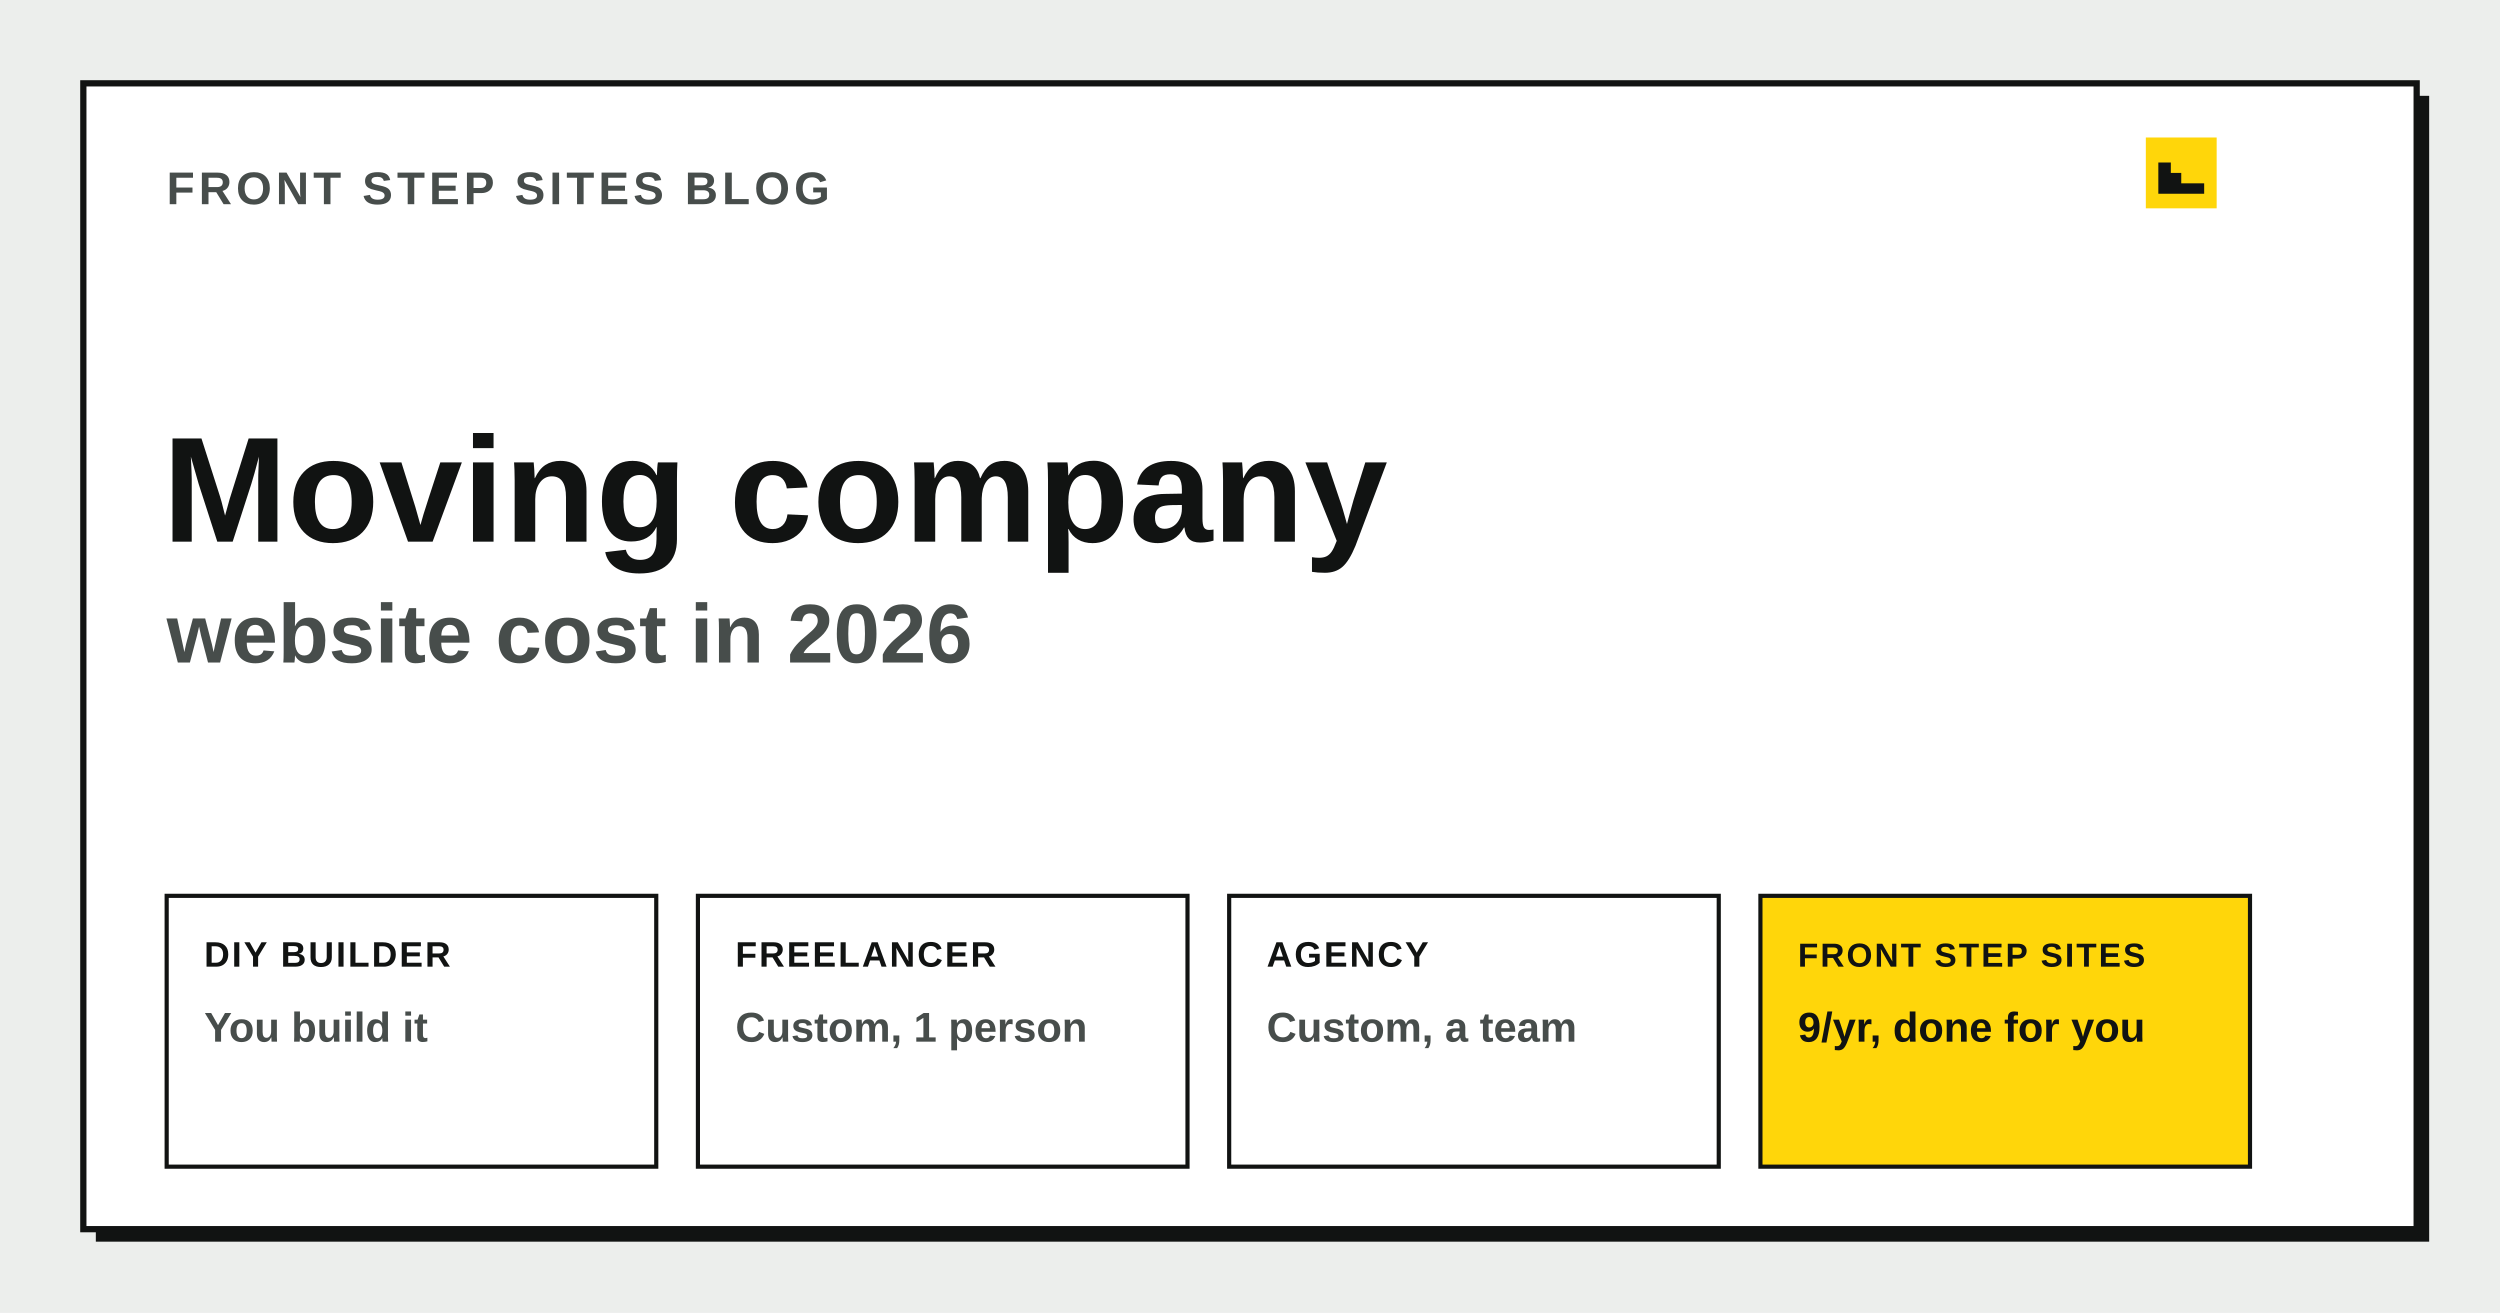
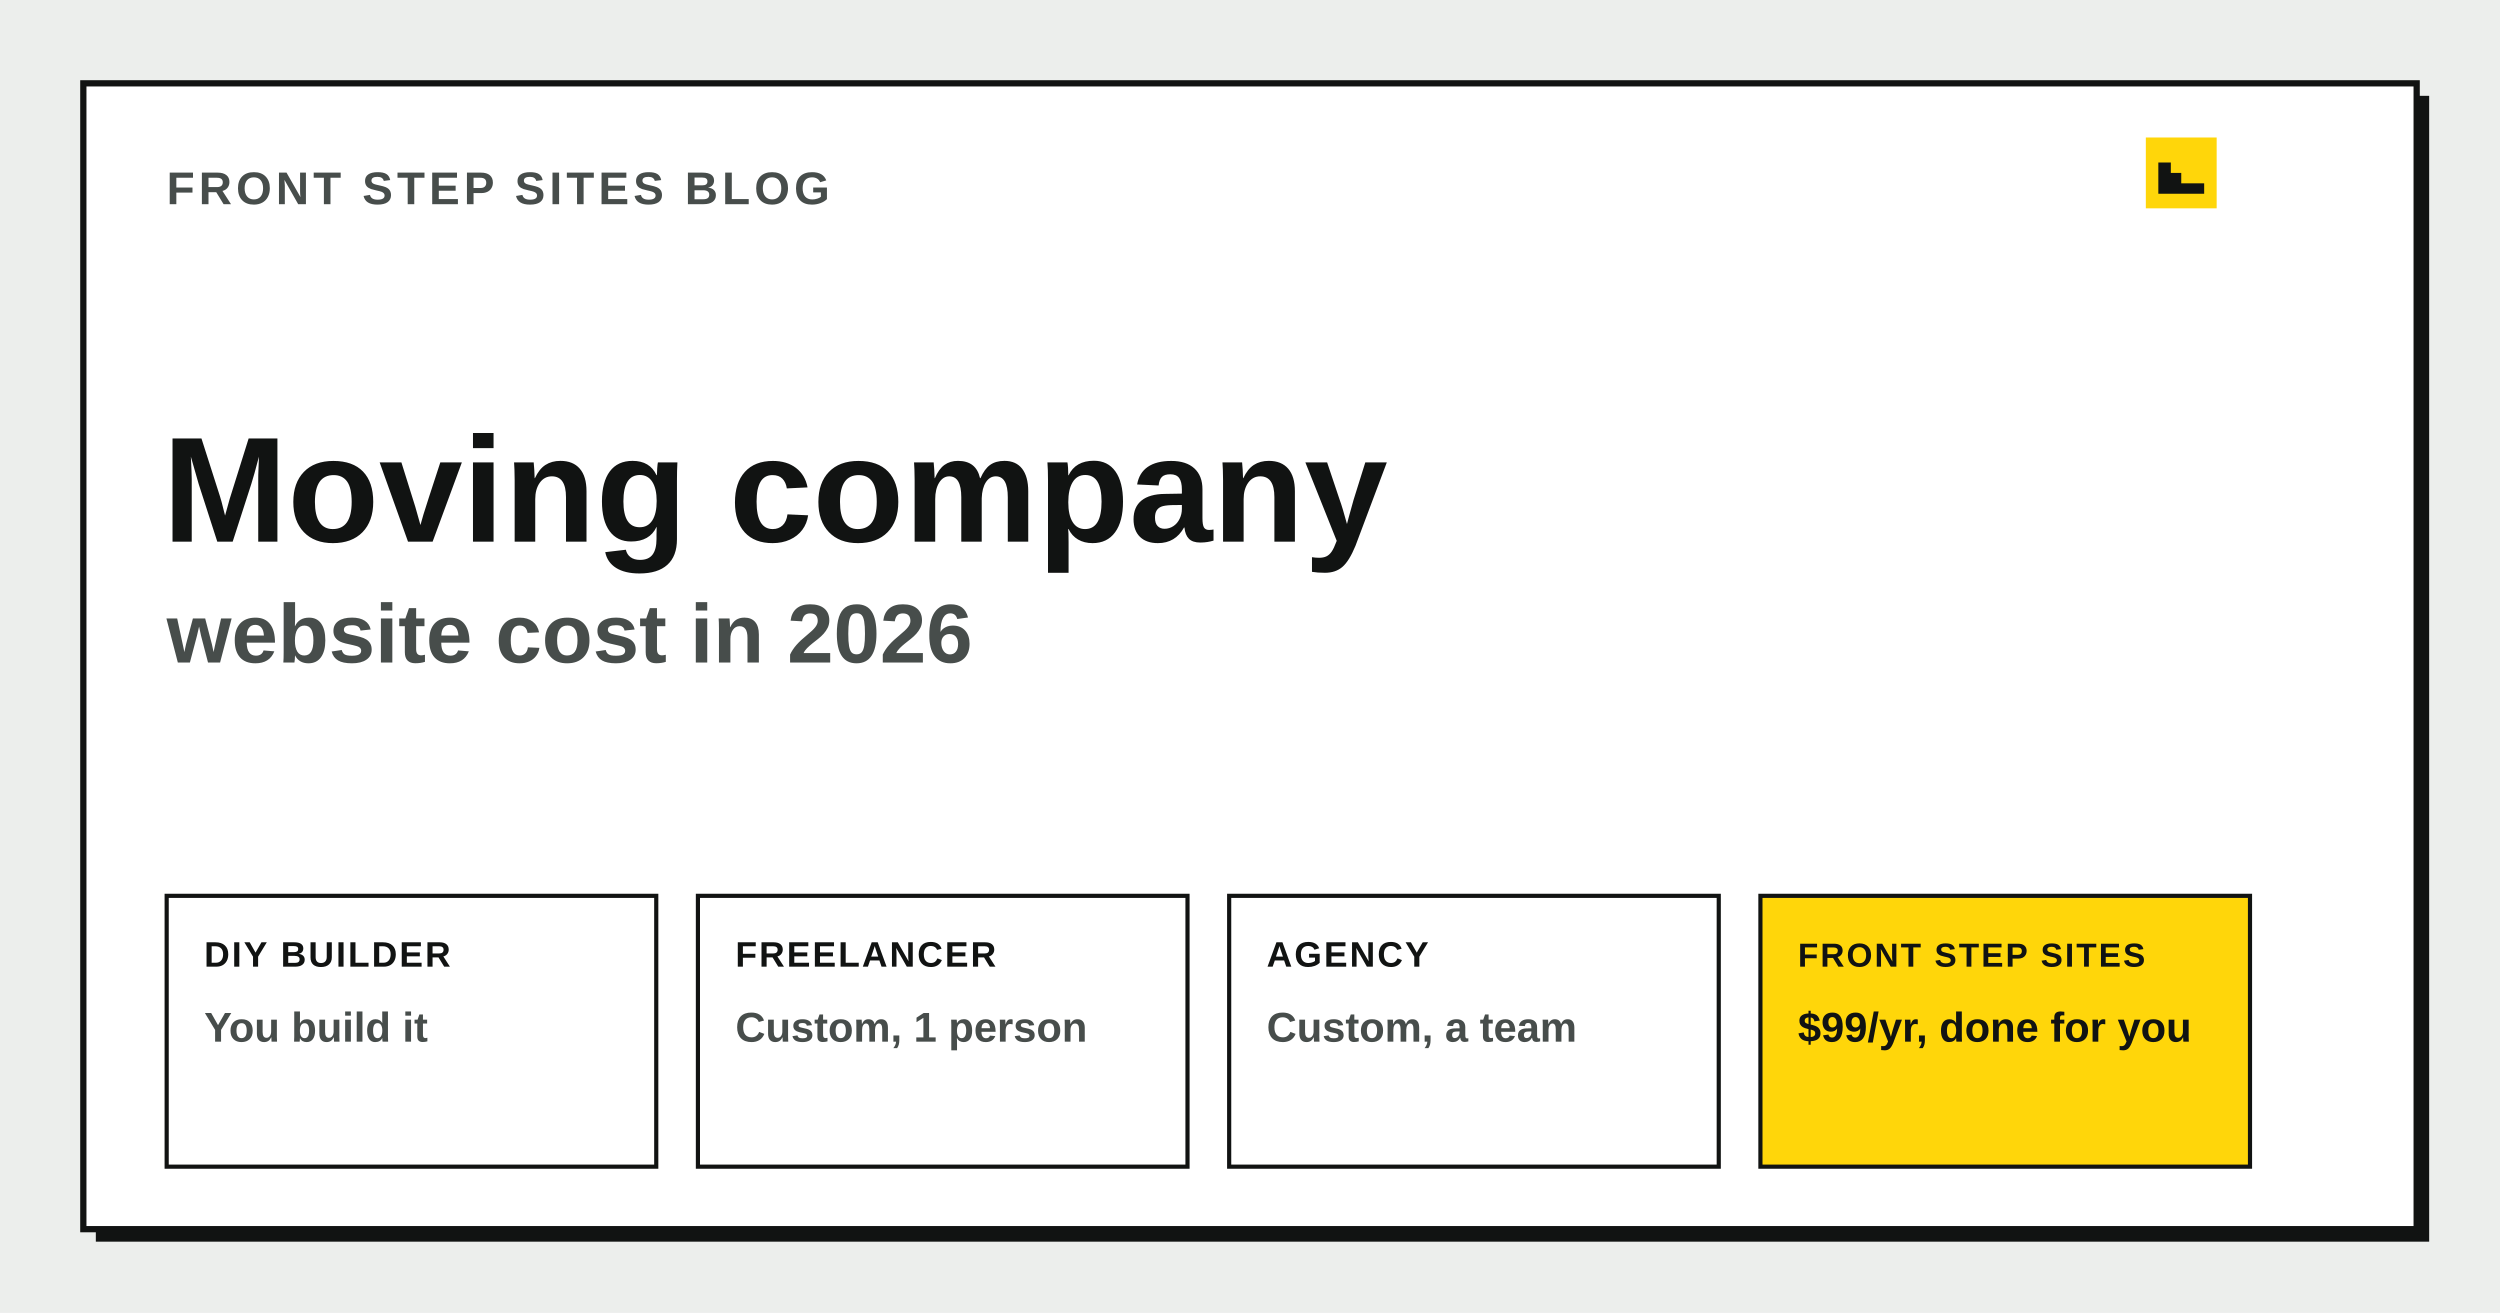
<svg xmlns="http://www.w3.org/2000/svg" viewBox="0 0 1200 630" width="1200" height="630" role="img" aria-label="Cover image: Moving company website cost in 2026, four pricing tiers: DIY builder, freelancer, agency, Front Step Sites at 99 dollars a year">
  <rect width="1200" height="630" fill="#eceeec" />
  <rect x="46" y="46" width="1120" height="550" fill="#111312" />
  <rect x="40" y="40" width="1120" height="550" fill="#ffffff" stroke="#111312" stroke-width="3" />
  <g transform="translate(1030,66)">
    <rect width="34" height="34" fill="#ffd60a" />
    <path d="M6 27h22v-5H17v-5h-5v-5H6z" fill="#111312" />
  </g>
  <text x="80" y="98" font-family="Arial, sans-serif" font-size="22" font-weight="700" letter-spacing="2" fill="#474d4b">FRONT STEP SITES BLOG</text>
  <text x="78" y="260" font-family="Arial, sans-serif" font-size="72" font-weight="800" fill="#111312">Moving company</text>
  <text x="80" y="318" font-family="Arial, sans-serif" font-size="40" font-weight="700" fill="#474d4b">website cost in 2026</text>
  <g transform="translate(80,430)">
    <rect x="0" y="0" width="235" height="130" fill="#ffffff" stroke="#111312" stroke-width="2" />
    <text x="18" y="34" font-family="Arial, sans-serif" font-size="17" font-weight="700" letter-spacing="1" fill="#111312">DIY BUILDER</text>
    <text x="18" y="70" font-family="Arial, sans-serif" font-size="20" font-weight="600" fill="#474d4b">You build it</text>
  </g>
  <g transform="translate(335,430)">
    <rect x="0" y="0" width="235" height="130" fill="#ffffff" stroke="#111312" stroke-width="2" />
    <text x="18" y="34" font-family="Arial, sans-serif" font-size="17" font-weight="700" letter-spacing="1" fill="#111312">FREELANCER</text>
    <text x="18" y="70" font-family="Arial, sans-serif" font-size="20" font-weight="600" fill="#474d4b">Custom, 1 person</text>
  </g>
  <g transform="translate(590,430)">
    <rect x="0" y="0" width="235" height="130" fill="#ffffff" stroke="#111312" stroke-width="2" />
    <text x="18" y="34" font-family="Arial, sans-serif" font-size="17" font-weight="700" letter-spacing="1" fill="#111312">AGENCY</text>
    <text x="18" y="70" font-family="Arial, sans-serif" font-size="20" font-weight="600" fill="#474d4b">Custom, a team</text>
  </g>
  <g transform="translate(845,430)">
    <rect x="0" y="0" width="235" height="130" fill="#ffd60a" stroke="#111312" stroke-width="2" />
    <text x="18" y="34" font-family="Arial, sans-serif" font-size="16" font-weight="700" letter-spacing="1" fill="#111312">FRONT STEP SITES</text>
-     <text x="18" y="70" font-family="Arial, sans-serif" font-size="20" font-weight="700" fill="#111312">9/yr, done for you</text>
+     <text x="18" y="70" font-family="Arial, sans-serif" font-size="20" font-weight="700" fill="#111312">$99/yr, done for you</text>
  </g>
</svg>
